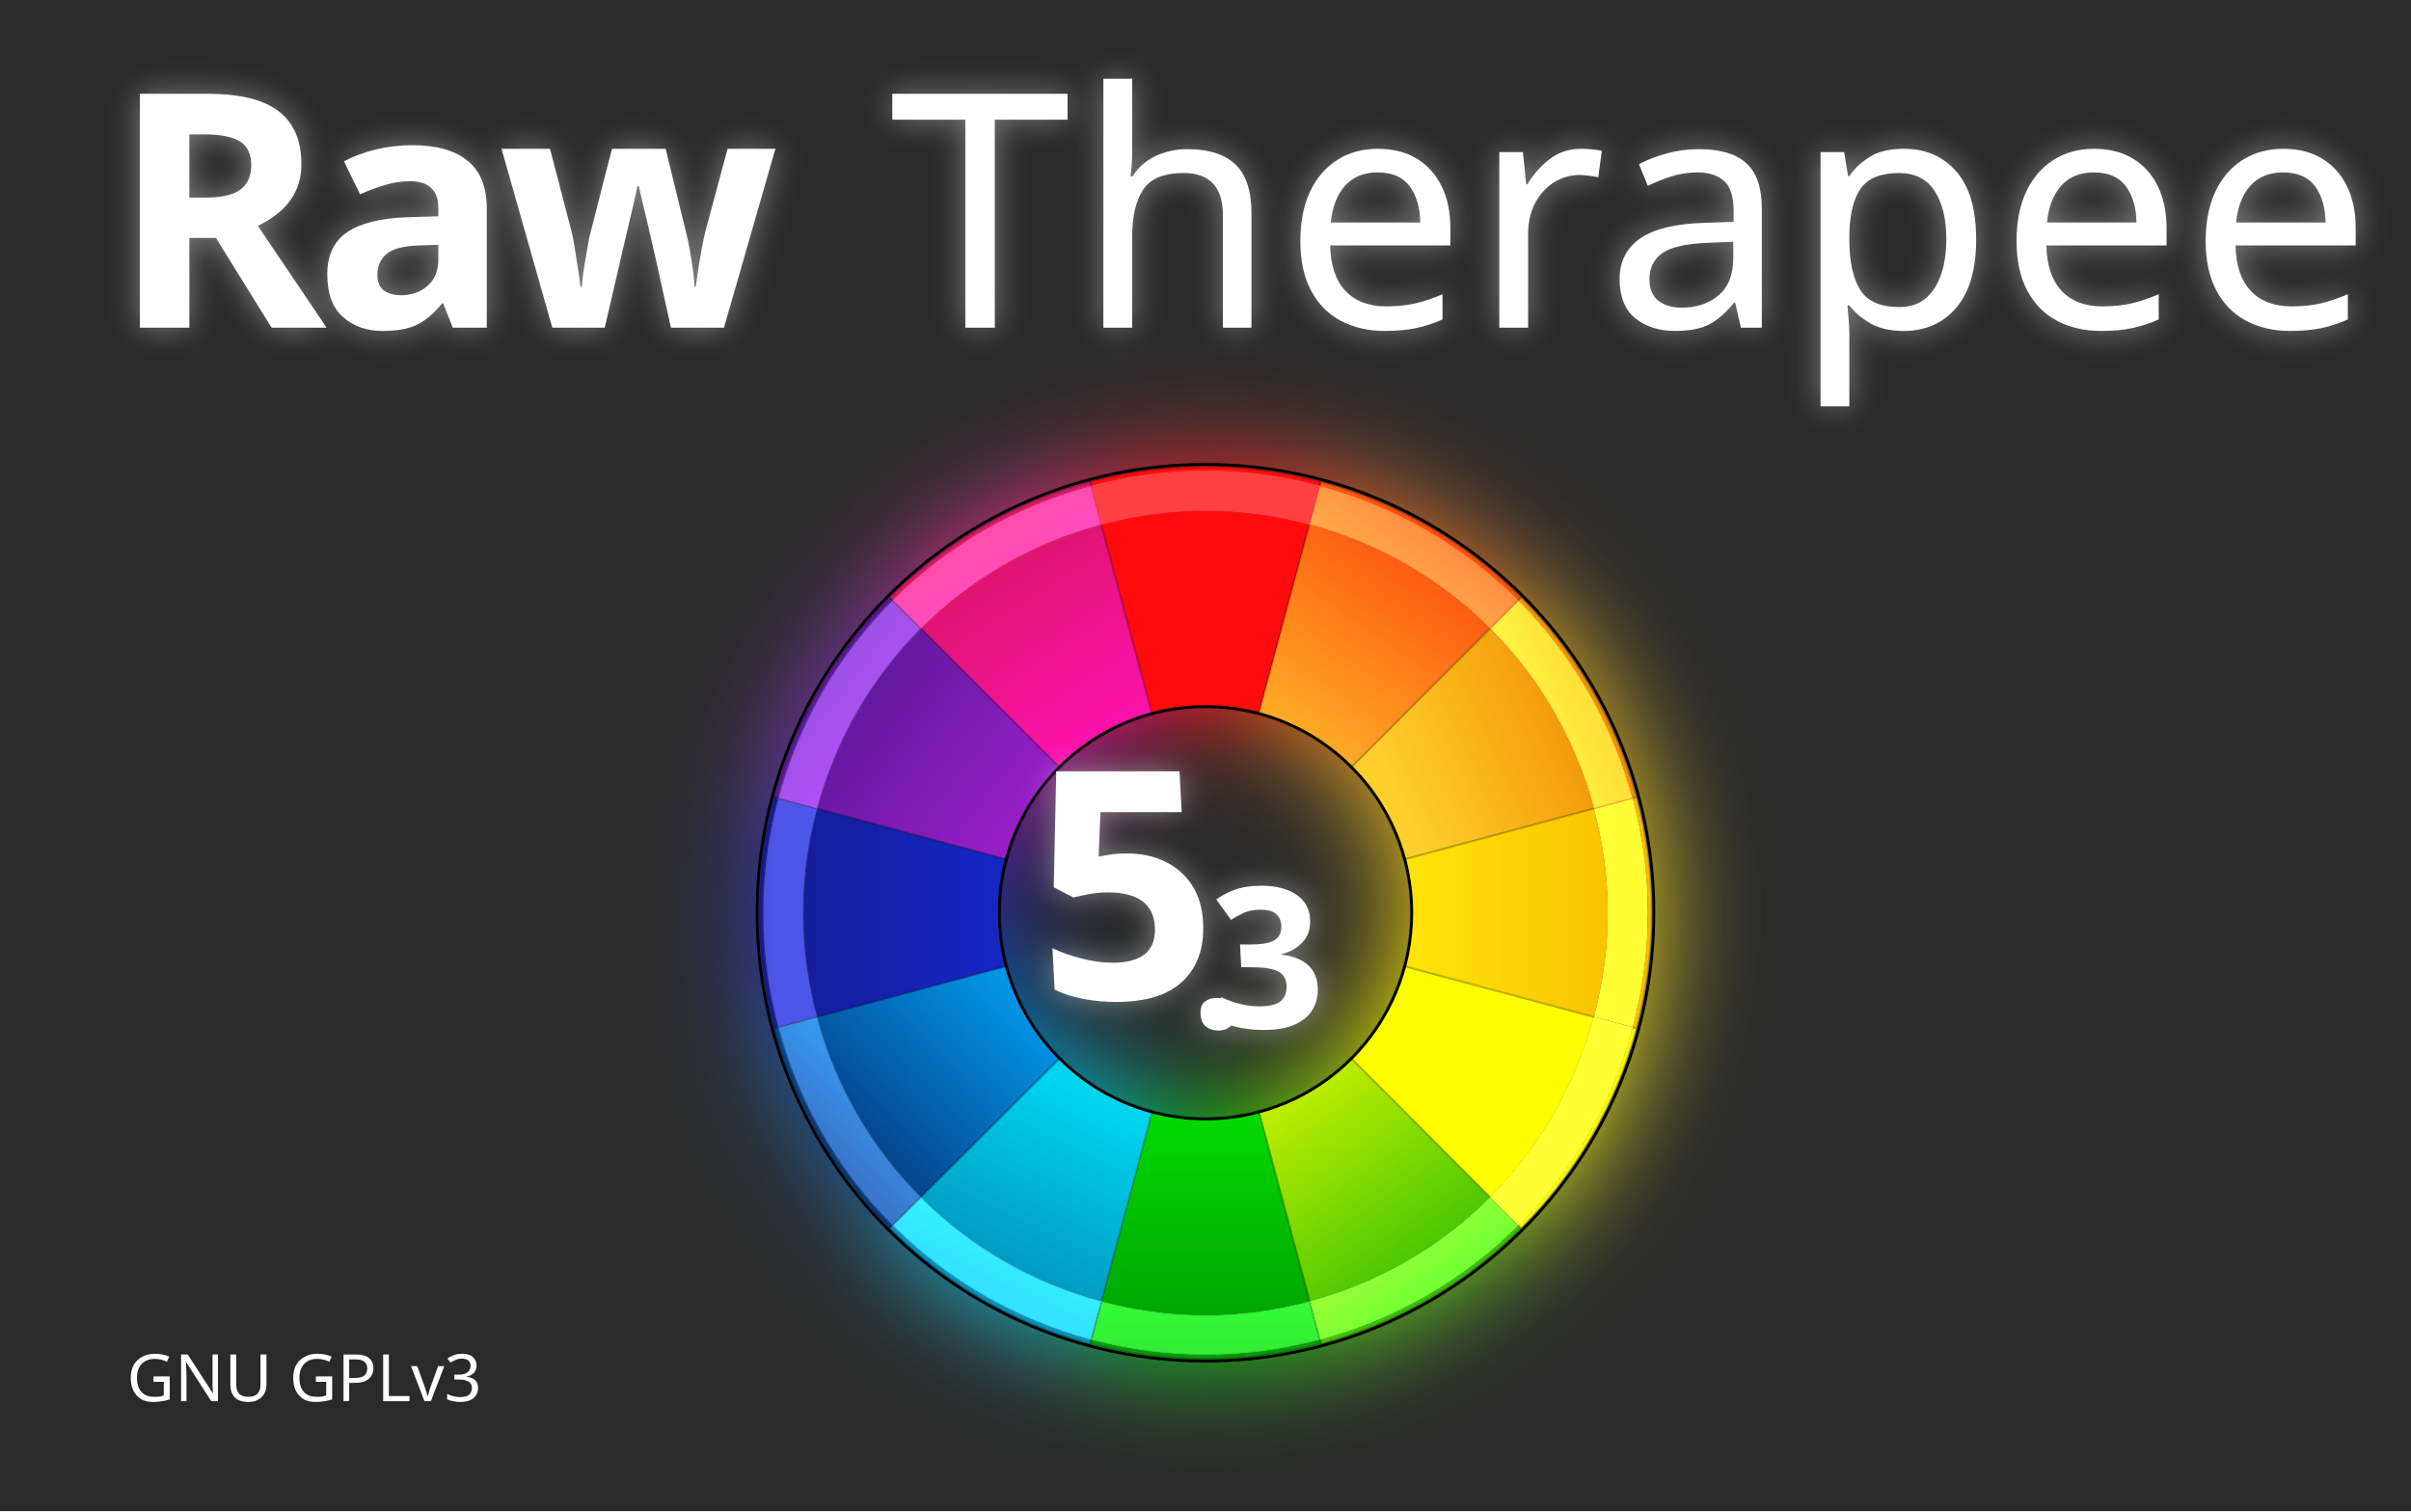
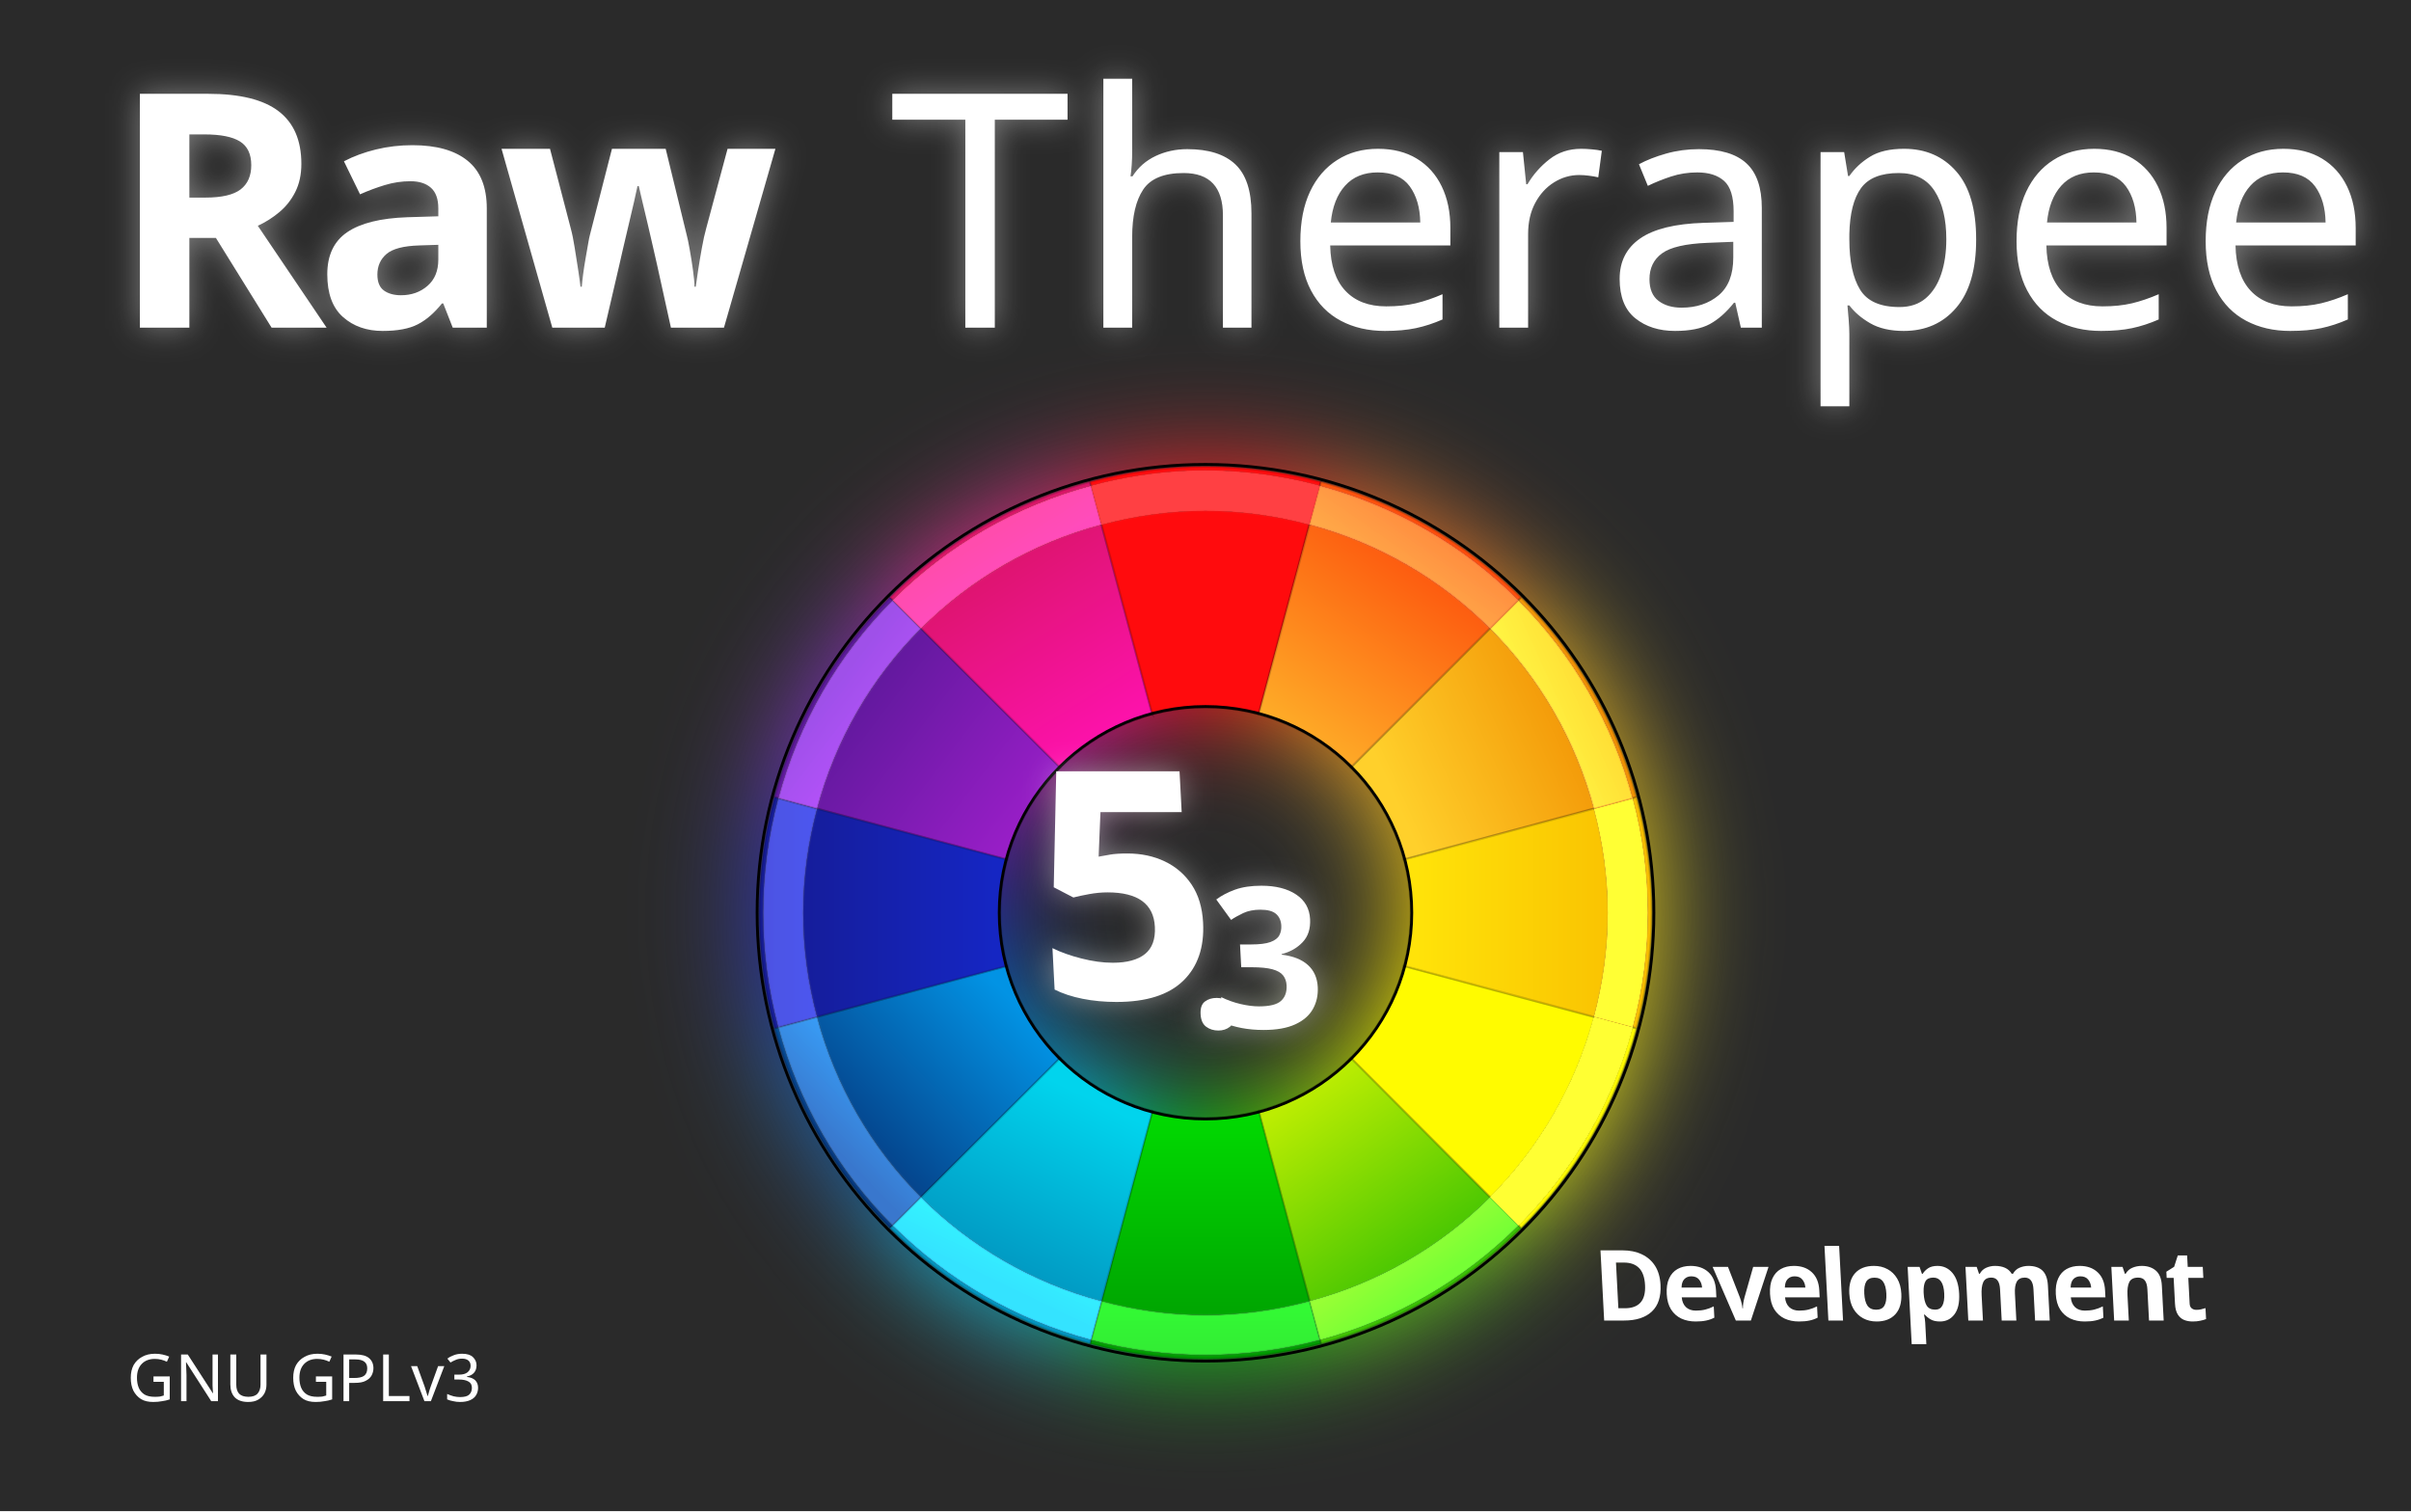
<svg xmlns="http://www.w3.org/2000/svg" xmlns:xlink="http://www.w3.org/1999/xlink" width="552" height="346" viewBox="0 0 146.05 91.546" version="1.1" id="svg783">
  <defs id="defs777">
    <filter id="filter3580" x="-0.2" y="-0.2" width="1.4" height="1.4" style="color-interpolation-filters:sRGB">
      <feGaussianBlur result="result91" stdDeviation="5" id="feGaussianBlur3582" />
      <feComposite operator="over" in="SourceGraphic" in2="result91" id="feComposite3584" />
    </filter>
    <linearGradient xlink:href="#linearGradient3962-8" id="linearGradient3697" gradientUnits="userSpaceOnUse" gradientTransform="matrix(0.9730154,0,0,0.9730154,0.02024555,6.491612)" x1="89.694" y1="102.901" x2="77.582" y2="85.401" />
    <linearGradient id="linearGradient3962-8">
      <stop id="stop3964-8" offset="0" style="stop-color:#38c102;stop-opacity:1" />
      <stop id="stop3966-8" offset="1" style="stop-color:#bced02;stop-opacity:1;" />
    </linearGradient>
    <linearGradient xlink:href="#linearGradient3954-7" id="linearGradient3699" gradientUnits="userSpaceOnUse" gradientTransform="matrix(0.9730154,0,0,0.9730154,0.02024555,6.491612)" x1="69.426" y1="109.566" x2="69.426" y2="87.778" />
    <linearGradient id="linearGradient3954-7">
      <stop id="stop3956-7" offset="0" style="stop-color:#009a01;stop-opacity:1" />
      <stop id="stop3958-6" offset="1" style="stop-color:#01d901;stop-opacity:1;" />
    </linearGradient>
    <linearGradient xlink:href="#linearGradient4002-3" id="linearGradient3701" gradientUnits="userSpaceOnUse" gradientTransform="matrix(0.9730154,0,0,0.9730154,0.02024555,6.491612)" x1="35.142" y1="47.984" x2="51.941" y2="60.841" />
    <linearGradient id="linearGradient4002-3">
      <stop id="stop4004-0" offset="0" style="stop-color:#5a1898;stop-opacity:1" />
      <stop id="stop4006-3" offset="1" style="stop-color:#971ec6;stop-opacity:1" />
    </linearGradient>
    <linearGradient xlink:href="#linearGradient4024-9" id="linearGradient3703" gradientUnits="userSpaceOnUse" gradientTransform="matrix(0.9730154,0,0,0.9730154,0.02024555,6.491612)" x1="35.907" y1="92.042" x2="51.054" y2="77.181" />
    <linearGradient id="linearGradient4024-9">
      <stop id="stop4026-2" offset="0" style="stop-color:#053980;stop-opacity:1" />
      <stop id="stop4028-5" offset="1" style="stop-color:#0293e4;stop-opacity:1;" />
    </linearGradient>
    <linearGradient xlink:href="#linearGradient4018-0" id="linearGradient3705" gradientUnits="userSpaceOnUse" gradientTransform="matrix(0.9730154,0,0,0.9730154,0.02024555,6.491612)" x1="28.166" y1="69.663" x2="49.507" y2="69.663" />
    <linearGradient id="linearGradient4018-0">
      <stop id="stop4020-5" offset="0" style="stop-color:#151b92;stop-opacity:1" />
      <stop id="stop4022-9" offset="1" style="stop-color:#1526c3;stop-opacity:1" />
    </linearGradient>
    <linearGradient xlink:href="#linearGradient3978-6" id="linearGradient3707" gradientUnits="userSpaceOnUse" gradientTransform="matrix(0.9730154,0,0,0.9730154,0.02024555,6.491612)" x1="104.454" y1="50.127" x2="85.539" y2="58.698" />
    <linearGradient id="linearGradient3978-6">
      <stop style="stop-color:#f18e01;stop-opacity:1;" offset="0" id="stop4040-9" />
      <stop id="stop3982-2" offset="1" style="stop-color:#ffd02b;stop-opacity:1;" />
    </linearGradient>
    <linearGradient xlink:href="#linearGradient3994-4" id="linearGradient3709" gradientUnits="userSpaceOnUse" gradientTransform="matrix(0.9730154,0,0,0.9730154,0.02024555,6.491612)" x1="48.471" y1="35.151" x2="59.551" y2="52.829" />
    <linearGradient id="linearGradient3994-4">
      <stop id="stop3996-7" offset="0" style="stop-color:#d91566;stop-opacity:1" />
      <stop id="stop3998-7" offset="1" style="stop-color:#fc12aa;stop-opacity:1" />
    </linearGradient>
    <linearGradient xlink:href="#linearGradient3970-4" id="linearGradient3711" gradientUnits="userSpaceOnUse" gradientTransform="matrix(0.9730154,0,0,0.9730154,0.02024555,6.491612)" x1="108.907" y1="70.388" x2="87.603" y2="70.388" />
    <linearGradient id="linearGradient3970-4">
      <stop id="stop3972-8" offset="0" style="stop-color:#f8bc00;stop-opacity:1;" />
      <stop id="stop3974-1" offset="1" style="stop-color:#ffe309;stop-opacity:1;" />
    </linearGradient>
    <linearGradient xlink:href="#linearGradient3946-8" id="linearGradient3713" gradientUnits="userSpaceOnUse" gradientTransform="matrix(0.9730154,0,0,0.9730154,0.02024555,6.491612)" x1="49.885" y1="103.258" x2="58.13" y2="86.116" />
    <linearGradient id="linearGradient3946-8">
      <stop id="stop3948-9" offset="0" style="stop-color:#0193be;stop-opacity:1;" />
      <stop id="stop3950-3" offset="1" style="stop-color:#01d4ed;stop-opacity:1;" />
    </linearGradient>
    <linearGradient xlink:href="#linearGradient3986-8" id="linearGradient3715" gradientUnits="userSpaceOnUse" gradientTransform="matrix(0.9730154,0,0,0.9730154,0.02024555,6.491612)" x1="90.159" y1="35.44" x2="77.582" y2="53.59" />
    <linearGradient id="linearGradient3986-8">
      <stop id="stop3988-0" offset="0" style="stop-color:#fd4c0b;stop-opacity:1" />
      <stop id="stop3990-2" offset="1" style="stop-color:#feab27;stop-opacity:1;" />
    </linearGradient>
    <filter id="filter4905" x="0" y="0" width="1" height="1" style="color-interpolation-filters:sRGB">
      <feFlood id="feFlood4907" result="result1" flood-opacity="0" flood-color="rgb(255,255,255)" />
      <feBlend id="feBlend4909" in2="SourceGraphic" mode="normal" result="result2" />
      <feComposite id="feComposite4911" in2="SourceGraphic" k2="1.2" operator="arithmetic" result="result3" k1="0" k4="0.2" k3="0" />
      <feComposite id="feComposite4913" in2="SourceGraphic" operator="in" />
    </filter>
    <linearGradient xlink:href="#linearGradient3962-8" id="linearGradient3677" gradientUnits="userSpaceOnUse" gradientTransform="matrix(0.9799792,0,0,0.9799792,-15.63941,-144.6801)" x1="89.694" y1="102.901" x2="77.582" y2="85.401" />
    <linearGradient xlink:href="#linearGradient3954-7" id="linearGradient3679" gradientUnits="userSpaceOnUse" gradientTransform="matrix(0.9799792,0,0,0.9799792,-15.63941,-144.6801)" x1="69.426" y1="109.566" x2="69.426" y2="87.778" />
    <linearGradient xlink:href="#linearGradient4002-3" id="linearGradient3681" gradientUnits="userSpaceOnUse" gradientTransform="matrix(0.9799792,0,0,0.9799792,-15.63941,-144.6801)" x1="35.142" y1="47.984" x2="51.941" y2="60.841" />
    <linearGradient xlink:href="#linearGradient4024-9" id="linearGradient3683" gradientUnits="userSpaceOnUse" gradientTransform="matrix(0.9799792,0,0,0.9799792,-15.63941,-144.6801)" x1="35.907" y1="92.042" x2="51.054" y2="77.181" />
    <linearGradient xlink:href="#linearGradient4018-0" id="linearGradient3685" gradientUnits="userSpaceOnUse" gradientTransform="matrix(0.9799792,0,0,0.9799792,-15.63941,-144.6801)" x1="28.166" y1="69.663" x2="49.507" y2="69.663" />
    <linearGradient xlink:href="#linearGradient3978-6" id="linearGradient3687" gradientUnits="userSpaceOnUse" gradientTransform="matrix(0.9799792,0,0,0.9799792,-15.63941,-144.6801)" x1="104.454" y1="50.127" x2="85.539" y2="58.698" />
    <linearGradient xlink:href="#linearGradient3994-4" id="linearGradient3689" gradientUnits="userSpaceOnUse" gradientTransform="matrix(0.9799792,0,0,0.9799792,-15.63941,-144.6801)" x1="48.471" y1="35.151" x2="59.551" y2="52.829" />
    <linearGradient xlink:href="#linearGradient3970-4" id="linearGradient3691" gradientUnits="userSpaceOnUse" gradientTransform="matrix(0.9799792,0,0,0.9799792,-15.63941,-144.6801)" x1="108.907" y1="70.388" x2="87.603" y2="70.388" />
    <linearGradient xlink:href="#linearGradient3946-8" id="linearGradient3693" gradientUnits="userSpaceOnUse" gradientTransform="matrix(0.9799792,0,0,0.9799792,-15.63941,-144.6801)" x1="49.885" y1="103.258" x2="58.13" y2="86.116" />
    <linearGradient xlink:href="#linearGradient3986-8" id="linearGradient3695" gradientUnits="userSpaceOnUse" gradientTransform="matrix(0.9799792,0,0,0.9799792,-15.63941,-144.6801)" x1="90.159" y1="35.44" x2="77.582" y2="53.59" />
    <filter width="1.4" height="1.4" y="-0.2" x="-0.2" id="filter4749" style="color-interpolation-filters:sRGB">
      <feFlood result="flood" flood-color="rgb(255,255,255)" flood-opacity="0.4" id="feFlood4751" />
      <feComposite result="composite1" operator="in" in="flood" in2="SourceGraphic" id="feComposite4753" />
      <feGaussianBlur result="blur" stdDeviation="3.5" id="feGaussianBlur4755" />
      <feComposite result="composite2" operator="over" in="SourceGraphic" in2="blur" id="feComposite4757" />
    </filter>
    <filter width="1.4" height="1.4" y="-0.2" x="-0.2" id="filter894" style="color-interpolation-filters:sRGB">
      <feFlood result="flood" flood-color="rgb(255,255,255)" flood-opacity="0.4" id="feFlood886" />
      <feComposite result="composite1" operator="in" in="flood" in2="SourceGraphic" id="feComposite888" />
      <feGaussianBlur result="blur" stdDeviation="3.5" id="feGaussianBlur890" />
      <feComposite result="composite2" operator="over" in="SourceGraphic" in2="blur" id="feComposite892" />
    </filter>
    <filter width="1.4" height="1.4" y="-0.2" x="-0.2" id="filter904" style="color-interpolation-filters:sRGB">
      <feFlood result="flood" flood-color="rgb(255,255,255)" flood-opacity="0.4" id="feFlood896" />
      <feComposite result="composite1" operator="in" in="flood" in2="SourceGraphic" id="feComposite898" />
      <feGaussianBlur result="blur" stdDeviation="3.5" id="feGaussianBlur900" />
      <feComposite result="composite2" operator="over" in="SourceGraphic" in2="blur" id="feComposite902" />
    </filter>
    <filter width="1.4" height="1.4" y="-0.2" x="-0.2" id="filter914" style="color-interpolation-filters:sRGB">
      <feFlood result="flood" flood-color="rgb(255,255,255)" flood-opacity="0.4" id="feFlood906" />
      <feComposite result="composite1" operator="in" in="flood" in2="SourceGraphic" id="feComposite908" />
      <feGaussianBlur result="blur" stdDeviation="3.5" id="feGaussianBlur910" />
      <feComposite result="composite2" operator="over" in="SourceGraphic" in2="blur" id="feComposite912" />
    </filter>
  </defs>
  <g id="layer1" transform="translate(0,-205.4541)">
    <rect y="205.454" x="0" height="91.546" width="146.05" id="rect4747" style="fill:#2a2a2a;fill-opacity:1;fill-rule:nonzero;stroke:none;stroke-width:0.265;enable-background:new" />
    <rect style="fill:#2a2a2a;fill-opacity:1;fill-rule:nonzero;stroke:none;stroke-width:0.268;enable-background:new" id="rect7772" width="146.05" height="32.225" x="0" y="310.229" rx="3.124" ry="1.128" />
    <g id="g3717" transform="matrix(0.6837777,0,0,0.6837778,2.60151,222.1655)" style="filter:url(#filter3580);enable-background:new">
      <g id="g3490" style="display:inline;enable-background:new" transform="matrix(1.005445,0,0,1.005445,35.90337,-17.90912)">
        <path id="path3492" d="m 79.513,86.725 15.011,15.011 A 39.313,39.313 0 0 0 104.699,84.113 L 84.193,78.618 a 18.084,18.084 0 0 1 -4.681,8.107 z" style="color:#000000;fill:#fffb00;fill-opacity:1;stroke:#000000;stroke-width:0.193;stroke-miterlimit:4;stroke-dasharray:none;stroke-opacity:0.157" />
        <path id="path3494" d="m 71.406,91.406 5.495,20.506 A 39.313,39.313 0 0 0 94.524,101.737 L 79.513,86.725 a 18.084,18.084 0 0 1 -8.107,4.681 z" style="color:#000000;fill:url(#linearGradient3697);fill-opacity:1;stroke:#000000;stroke-width:0.193;stroke-miterlimit:4;stroke-dasharray:none;stroke-opacity:0.157" />
        <path id="path3496" d="m 62.045,91.406 -5.495,20.506 a 39.313,39.313 0 0 0 20.35,0 L 71.406,91.406 a 18.084,18.084 0 0 1 -9.361,0 z" style="color:#000000;fill:url(#linearGradient3699);fill-opacity:1;stroke:#000000;stroke-width:0.193;stroke-miterlimit:4;stroke-dasharray:none;stroke-opacity:0.157" />
        <path id="path3498" d="M 53.938,61.151 38.926,46.139 A 39.313,39.313 0 0 0 28.751,63.763 l 20.506,5.495 a 18.084,18.084 0 0 1 4.681,-8.107 z" style="color:#000000;fill:url(#linearGradient3701);fill-opacity:1;stroke:#000000;stroke-width:0.193;stroke-miterlimit:4;stroke-dasharray:none;stroke-opacity:0.157" />
        <path id="path3500" d="M 49.257,78.618 28.751,84.113 a 39.313,39.313 0 0 0 10.175,17.624 L 53.938,86.725 A 18.084,18.084 0 0 1 49.257,78.618 Z" style="color:#000000;fill:url(#linearGradient3703);fill-opacity:1;stroke:#000000;stroke-width:0.193;stroke-miterlimit:4;stroke-dasharray:none;stroke-opacity:0.157" />
        <path id="path3502" d="m 49.257,69.257 -20.506,-5.495 a 39.313,39.313 0 0 0 0,20.35 L 49.257,78.618 a 18.084,18.084 0 0 1 0,-9.361 z" style="color:#000000;fill:url(#linearGradient3705);fill-opacity:1;stroke:#000000;stroke-width:0.193;stroke-miterlimit:4;stroke-dasharray:none;stroke-opacity:0.157" />
        <path id="path3504" d="m 84.193,69.257 20.506,-5.495 A 39.313,39.313 0 0 0 94.524,46.139 L 79.513,61.151 a 18.084,18.084 0 0 1 4.681,8.107 z" style="color:#000000;fill:url(#linearGradient3707);fill-opacity:1;stroke:#000000;stroke-width:0.193;stroke-miterlimit:4;stroke-dasharray:none;stroke-opacity:0.157" />
        <path id="path3506" d="M 62.045,56.47 56.55,35.964 A 39.313,39.313 0 0 0 38.926,46.139 l 15.011,15.011 a 18.084,18.084 0 0 1 8.107,-4.681 z" style="color:#000000;fill:url(#linearGradient3709);fill-opacity:1;stroke:#000000;stroke-width:0.193;stroke-miterlimit:4;stroke-dasharray:none;stroke-opacity:0.157" />
        <path id="path3508" d="m 71.406,56.47 5.495,-20.506 a 39.313,39.313 0 0 0 -20.35,0 l 5.495,20.506 a 18.084,18.084 0 0 1 9.361,0 z" style="color:#000000;fill:#ff0b0d;fill-opacity:1;stroke:#000000;stroke-width:0.193;stroke-miterlimit:4;stroke-dasharray:none;stroke-opacity:0.157" />
        <path id="path3510" d="m 84.193,78.618 20.506,5.494 a 39.313,39.313 0 0 0 0,-20.35 l -20.506,5.495 a 18.084,18.084 0 0 1 0,9.361 z" style="color:#000000;fill:url(#linearGradient3711);fill-opacity:1;stroke:#000000;stroke-width:0.193;stroke-miterlimit:4;stroke-dasharray:none;stroke-opacity:0.157" />
        <path id="path3512" d="m 53.938,86.725 -15.011,15.011 a 39.313,39.313 0 0 0 17.624,10.175 L 62.045,91.406 A 18.084,18.084 0 0 1 53.938,86.725 Z" style="color:#000000;fill:url(#linearGradient3713);fill-opacity:1;stroke:#000000;stroke-width:0.193;stroke-miterlimit:4;stroke-dasharray:none;stroke-opacity:0.157" />
        <path id="path3514" d="M 79.513,61.151 94.524,46.139 A 39.313,39.313 0 0 0 76.9,35.964 L 71.406,56.47 a 18.084,18.084 0 0 1 8.107,4.681 z" style="color:#000000;fill:url(#linearGradient3715);fill-opacity:1;stroke:#000000;stroke-width:0.193;stroke-miterlimit:4;stroke-dasharray:none;stroke-opacity:0.157" />
        <g id="g3516" transform="matrix(0.9122019,0,0,0.9122019,98.59415,6.328)">
          <path style="color:#000000;fill:none;stroke:currentColor;stroke-width:0.276;stroke-miterlimit:4" d="m 8.373,74.117 c 0,-23.919 -19.39,-43.31 -43.31,-43.31 -23.919,0 -43.31,19.39 -43.31,43.31 0,23.919 19.39,43.31 43.31,43.31 23.919,0 43.31,-19.39 43.31,-43.31 z" id="circle3518" />
          <path style="color:#000000;fill:none;stroke:currentColor;stroke-width:0.276;stroke-miterlimit:4" d="m -15.014,74.117 c 0,-11.003 -8.92,-19.922 -19.922,-19.922 -11.003,0 -19.922,8.92 -19.922,19.922 0,11.003 8.92,19.922 19.922,19.922 11.003,0 19.922,-8.92 19.922,-19.922 z" id="circle3520" />
        </g>
      </g>
      <g transform="matrix(0.990099,0,0,0.9898171,51.95926,132.4117)" style="filter:url(#filter4905)" id="g4890">
        <path style="color:#000000;fill:#fffb00;fill-opacity:1;stroke:#000000;stroke-width:0.198;stroke-miterlimit:4;stroke-dasharray:none;stroke-opacity:0.157" d="m 86.29,-67.452 c -1.654,6.2 -4.895,11.743 -9.299,16.148 l 2.551,2.551 a 39.595,39.595 0 0 0 10.239,-17.76 z" id="ID_3F-0-3-8" />
        <path style="color:#000000;fill:url(#linearGradient3677);fill-opacity:1;stroke:#000000;stroke-width:0.198;stroke-miterlimit:4;stroke-dasharray:none;stroke-opacity:0.157" d="m 76.99,-51.304 c -4.405,4.405 -9.948,7.645 -16.148,9.299 l 0.94,3.491 A 39.595,39.595 0 0 0 79.542,-48.752 Z" id="ID_41-5-5-6" />
        <path style="color:#000000;fill:url(#linearGradient3679);fill-opacity:1;stroke:#000000;stroke-width:0.198;stroke-miterlimit:4;stroke-dasharray:none;stroke-opacity:0.157" d="m 42.243,-42.004 -0.94,3.491 a 39.595,39.595 0 0 0 20.479,0 l -0.94,-3.491 c -2.967,0.792 -6.082,1.242 -9.299,1.242 -3.217,0 -6.332,-0.45 -9.299,-1.242 z" id="ID_42-1-7-3" />
        <path style="color:#000000;fill:url(#linearGradient3681);fill-opacity:1;stroke:#000000;stroke-width:0.198;stroke-miterlimit:4;stroke-dasharray:none;stroke-opacity:0.157" d="m 23.544,-104.75 a 39.595,39.595 0 0 0 -10.239,17.76 l 3.491,0.94 c 1.654,-6.2 4.895,-11.743 9.299,-16.148 z" id="ID_43-1-7-4" />
        <path style="color:#000000;fill:url(#linearGradient3683);fill-opacity:1;stroke:#000000;stroke-width:0.198;stroke-miterlimit:4;stroke-dasharray:none;stroke-opacity:0.157" d="m 16.796,-67.452 -3.491,0.94 a 39.595,39.595 0 0 0 10.239,17.76 l 2.551,-2.551 c -4.405,-4.405 -7.645,-9.948 -9.299,-16.148 z" id="ID_44-0-3-7" />
        <path style="color:#000000;fill:url(#linearGradient3685);fill-opacity:1;stroke:#000000;stroke-width:0.198;stroke-miterlimit:4;stroke-dasharray:none;stroke-opacity:0.157" d="m 13.304,-86.99 a 39.595,39.595 0 0 0 0,20.479 l 3.491,-0.94 c -0.792,-2.967 -1.242,-6.082 -1.242,-9.299 0,-3.217 0.45,-6.332 1.242,-9.299 z" id="ID_45-8-3-6" />
        <path style="color:#000000;fill:url(#linearGradient3687);fill-opacity:1;stroke:#000000;stroke-width:0.198;stroke-miterlimit:4;stroke-dasharray:none;stroke-opacity:0.157" d="m 79.542,-104.75 -2.551,2.551 c 4.405,4.405 7.645,9.948 9.299,16.148 l 3.491,-0.94 A 39.595,39.595 0 0 0 79.542,-104.75 Z" id="ID_46-5-2-6" />
        <path style="color:#000000;fill:url(#linearGradient3689);fill-opacity:1;stroke:#000000;stroke-width:0.198;stroke-miterlimit:4;stroke-dasharray:none;stroke-opacity:0.157" d="m 41.303,-114.989 a 39.595,39.595 0 0 0 -17.76,10.239 l 2.551,2.551 c 4.405,-4.405 9.948,-7.645 16.148,-9.299 z" id="ID_47-0-0-2" />
        <path style="color:#000000;fill:#ff0b0d;fill-opacity:1;stroke:#000000;stroke-width:0.198;stroke-miterlimit:4;stroke-dasharray:none;stroke-opacity:0.157" d="m 50.032,-116.332 a 39.595,39.595 0 0 0 -8.729,1.343 l 0.94,3.491 c 2.967,-0.792 6.082,-1.242 9.299,-1.242 3.217,0 6.332,0.45 9.299,1.242 l 0.94,-3.491 a 39.595,39.595 0 0 0 -11.75,-1.343 z" id="ID_48-6-74-3" />
        <path style="color:#000000;fill:url(#linearGradient3691);fill-opacity:1;stroke:#000000;stroke-width:0.198;stroke-miterlimit:4;stroke-dasharray:none;stroke-opacity:0.157" d="m 89.781,-86.99 -3.491,0.94 c 0.792,2.967 1.242,6.082 1.242,9.299 0,3.217 -0.45,6.332 -1.242,9.299 l 3.491,0.94 a 39.595,39.595 0 0 0 0,-20.479 z" id="ID_49-4-7-6" />
        <path style="color:#000000;fill:url(#linearGradient3693);fill-opacity:1;stroke:#000000;stroke-width:0.198;stroke-miterlimit:4;stroke-dasharray:none;stroke-opacity:0.157" d="m 26.095,-51.304 -2.551,2.551 a 39.595,39.595 0 0 0 17.76,10.239 l 0.94,-3.491 c -6.2,-1.654 -11.743,-4.895 -16.148,-9.299 z" id="ID_4A-6-6-4" />
        <path style="color:#000000;fill:url(#linearGradient3695);fill-opacity:1;stroke:#000000;stroke-width:0.198;stroke-miterlimit:4;stroke-dasharray:none;stroke-opacity:0.157" d="m 61.782,-114.989 -0.94,3.491 c 6.2,1.654 11.743,4.895 16.148,9.299 l 2.551,-2.551 A 39.595,39.595 0 0 0 61.782,-114.989 Z" id="ID_51-2-8-1" />
        <path style="color:#000000;fill:none;stroke:none;stroke-width:1.067" d="m 91.333,-76.751 c 0,-21.975 -17.815,-39.79 -39.79,-39.79 -21.975,0 -39.79,17.815 -39.79,39.79 0,21.975 17.815,39.79 39.79,39.79 21.975,0 39.79,-17.815 39.79,-39.79 z" id="ID_3F-5-8-8-5" />
      </g>
    </g>
    <flowRoot transform="matrix(0.2513191,0,0,0.2513191,-9.771329,274.7418)" xml:space="preserve" id="flowRoot3757" style="font-style:normal;font-variant:normal;font-weight:normal;font-stretch:normal;font-size:12.8px;line-height:0.01%;font-family:OxygenSans;-inkscape-font-specification:OxygenSans;text-align:justify;letter-spacing:0px;word-spacing:0px;text-anchor:start;fill:#ffffff;fill-opacity:1;stroke:none;stroke-width:1.067;enable-background:new">
      <flowRegion id="flowRegion3759" style="stroke-width:1.067">
        <rect id="rect3761" width="272.376" height="110.203" x="50.107" y="149.192" style="font-style:normal;font-variant:normal;font-weight:normal;font-stretch:normal;font-size:10.667px;font-family:OxygenSans;-inkscape-font-specification:OxygenSans;text-align:justify;text-anchor:start;fill:#ffffff;fill-opacity:1;stroke-width:1.138" />
      </flowRegion>
      <flowPara id="flowPara3763" style="font-style:normal;font-variant:normal;font-weight:normal;font-stretch:normal;font-size:8.533px;line-height:1.25;font-family:OxygenSans;-inkscape-font-specification:OxygenSans;text-align:justify;text-anchor:start;fill:#ffffff;fill-opacity:1;stroke-width:1.067">Apply glow effects using filters. You might need to ungroup the circle elements before applying. You can change the flood color of the "ring shadow" effect to make it white if you want to make the logo usable on a dark background.</flowPara>
      <flowPara style="font-style:normal;font-variant:normal;font-weight:normal;font-stretch:normal;font-size:8.533px;line-height:1.25;font-family:OxygenSans;-inkscape-font-specification:OxygenSans;text-align:justify;text-anchor:start;fill:#ffffff;fill-opacity:1;stroke-width:1.067" id="flowPara3676"> </flowPara>
      <flowPara style="font-style:normal;font-variant:normal;font-weight:normal;font-stretch:normal;font-size:8.533px;line-height:1.25;font-family:OxygenSans;-inkscape-font-specification:OxygenSans;text-align:justify;text-anchor:start;fill:#ffffff;fill-opacity:1;stroke-width:1.067" id="flowPara4320">For logo specifics, refer to rt_logo.svg</flowPara>
    </flowRoot>
    <flowRoot transform="matrix(0.2513191,0,0,0.2513191,-9.771329,274.7418)" style="font-style:normal;font-variant:normal;font-weight:normal;font-stretch:normal;font-size:12.8px;line-height:0.01%;font-family:OxygenSans;-inkscape-font-specification:OxygenSans;text-align:justify;letter-spacing:0px;word-spacing:0px;text-anchor:start;fill:#ffffff;fill-opacity:1;stroke:none;stroke-width:1.067;enable-background:new" id="flowRoot11563" xml:space="preserve">
      <flowRegion id="flowRegion11565" style="stroke-width:1.067">
        <rect style="font-style:normal;font-variant:normal;font-weight:normal;font-stretch:normal;font-size:10.667px;font-family:OxygenSans;-inkscape-font-specification:OxygenSans;text-align:justify;text-anchor:start;fill:#ffffff;fill-opacity:1;stroke-width:1.138" y="149.192" x="335.974" height="110.203" width="272.376" id="rect11567" />
      </flowRegion>
      <flowPara style="font-style:normal;font-variant:normal;font-weight:normal;font-stretch:normal;font-size:8.533px;line-height:1.25;font-family:OxygenSans;-inkscape-font-specification:OxygenSans;text-align:justify;text-anchor:start;fill:#ffffff;fill-opacity:1;stroke-width:1.067" id="flowPara4343">"Raw": font ITC Eras Std Ultra, appears in Inkscape as</flowPara>
      <flowPara style="font-style:normal;font-variant:normal;font-weight:normal;font-stretch:normal;font-size:8.533px;line-height:1.25;font-family:OxygenSans;-inkscape-font-specification:OxygenSans;text-align:justify;text-anchor:start;fill:#ffffff;fill-opacity:1;stroke-width:1.067" id="flowPara4357">  ITC Eras Standard - Ultra-Bold,</flowPara>
      <flowPara style="font-style:normal;font-variant:normal;font-weight:normal;font-stretch:normal;font-size:8.533px;line-height:1.25;font-family:OxygenSans;-inkscape-font-specification:OxygenSans;text-align:justify;text-anchor:start;fill:#ffffff;fill-opacity:1;stroke-width:1.067" id="flowPara4345">  60pt, -3px spacing between characters.</flowPara>
      <flowPara style="font-style:normal;font-variant:normal;font-weight:normal;font-stretch:normal;font-size:8.533px;line-height:1.25;font-family:OxygenSans;-inkscape-font-specification:OxygenSans;text-align:justify;text-anchor:start;fill:#ffffff;fill-opacity:1;stroke-width:1.067" id="flowPara4347">"Therapee": font ITC Eras Std Medium, appears in Inkscape as</flowPara>
      <flowPara style="font-style:normal;font-variant:normal;font-weight:normal;font-stretch:normal;font-size:8.533px;line-height:1.25;font-family:OxygenSans;-inkscape-font-specification:OxygenSans;text-align:justify;text-anchor:start;fill:#ffffff;fill-opacity:1;stroke-width:1.067" id="flowPara4361">  ITC Eras Standard - Medium,</flowPara>
      <flowPara style="font-style:normal;font-variant:normal;font-weight:normal;font-stretch:normal;font-size:8.533px;line-height:1.25;font-family:OxygenSans;-inkscape-font-specification:OxygenSans;text-align:justify;text-anchor:start;fill:#ffffff;fill-opacity:1;stroke-width:1.067" id="flowPara4349">  60pt, +1px spacing between characters.</flowPara>
      <flowPara style="font-style:normal;font-variant:normal;font-weight:normal;font-stretch:normal;font-size:8.533px;line-height:1.25;font-family:OxygenSans;-inkscape-font-specification:OxygenSans;text-align:justify;text-anchor:start;fill:#ffffff;fill-opacity:1;stroke-width:1.067" id="flowPara4351">Version: font ITC Eras Std Bold, appears in Inkscape as</flowPara>
      <flowPara style="font-style:normal;font-variant:normal;font-weight:normal;font-stretch:normal;font-size:8.533px;line-height:1.25;font-family:OxygenSans;-inkscape-font-specification:OxygenSans;text-align:justify;text-anchor:start;fill:#ffffff;fill-opacity:1;stroke-width:1.067" id="flowPara4365">  ITC Eras Standard - Bold,</flowPara>
      <flowPara style="font-style:normal;font-variant:normal;font-weight:normal;font-stretch:normal;font-size:8.533px;line-height:1.25;font-family:OxygenSans;-inkscape-font-specification:OxygenSans;text-align:justify;text-anchor:start;fill:#ffffff;fill-opacity:1;stroke-width:1.067" id="flowPara4353">  64pt, skewed -3°.</flowPara>
    </flowRoot>
    <text xml:space="preserve" style="font-style:normal;font-variant:normal;font-weight:500;font-stretch:normal;font-size:3.217px;line-height:0%;font-family:Salter;-inkscape-font-specification:'Salter Medium';letter-spacing:0px;word-spacing:0px;fill:#000000;fill-opacity:1;stroke:none;stroke-width:0.268;enable-background:new" x="32.4" y="340.741" id="text11593">
      <tspan id="tspan11595" x="32.4" y="340.741" style="font-style:normal;font-variant:normal;font-weight:normal;font-stretch:normal;font-size:1.608px;line-height:1.25;font-family:OxygenSans;-inkscape-font-specification:OxygenSans;letter-spacing:0.268px;fill:#ffcc00;fill-opacity:1;stroke-width:0.268">RawTherapee splash screen design version 1.1 from 2017-01-28 | www.rawtherapee.com</tspan>
    </text>
    <text xml:space="preserve" style="font-style:normal;font-variant:normal;font-weight:800;font-stretch:normal;line-height:0%;font-family:'ITC Eras Std';-inkscape-font-specification:'ITC Eras Std Ultra-Bold';letter-spacing:0px;word-spacing:0px;fill:#ffffff;fill-opacity:1;stroke:none;stroke-width:1px;stroke-linecap:butt;stroke-linejoin:miter;stroke-opacity:1;filter:url(#filter4749);enable-background:new" x="61.725" y="-157.966" id="text3655" transform="matrix(0.2645833,0,0,0.2645834,-9.644106,267.0997)">
      <tspan id="tspan3657" x="61.725" y="-157.966" style="font-size:75px;line-height:1.25;letter-spacing:-3px;word-spacing:0px" dx="0">Raw</tspan>
    </text>
    <text xml:space="preserve" style="font-style:normal;font-variant:normal;font-weight:500;font-stretch:normal;line-height:0%;font-family:'ITC Eras Std';-inkscape-font-specification:'ITC Eras Std Medium';letter-spacing:1px;word-spacing:0px;fill:#ffffff;fill-opacity:1;stroke:none;stroke-width:1px;stroke-linecap:butt;stroke-linejoin:miter;stroke-opacity:1;filter:url(#filter4749);enable-background:new" x="239.993" y="-157.966" id="text3659" transform="matrix(0.2645833,0,0,0.2645834,-9.644106,267.0997)">
      <tspan id="tspan3661" x="239.993" y="-157.966" style="font-size:75px;line-height:1.25;letter-spacing:1px">Therapee</tspan>
    </text>
    <text xml:space="preserve" style="font-style:normal;font-variant:normal;font-weight:500;font-stretch:normal;font-size:3.175px;line-height:0%;font-family:'ITC Eras Std';-inkscape-font-specification:'ITC Eras Std Medium';letter-spacing:0px;word-spacing:0px;fill:#ffffff;fill-opacity:1;stroke:none;stroke-width:0.265px;stroke-linecap:butt;stroke-linejoin:miter;stroke-opacity:1;enable-background:new" x="7.687" y="290.342" id="text3683">
      <tspan id="tspan3685" x="7.687" y="290.342" style="font-size:3.969px;line-height:1.25;stroke-width:0.265px">GNU GPLv3</tspan>
    </text>
    <text xml:space="preserve" style="font-style:normal;font-weight:normal;line-height:0%;font-family:sans-serif;letter-spacing:0px;word-spacing:0px;fill:#ffffff;fill-opacity:1;stroke:none;stroke-width:1px;stroke-linecap:butt;stroke-linejoin:miter;stroke-opacity:1;filter:url(#filter4749);enable-background:new" x="283.85" y="2.237" id="text3689" transform="matrix(0.2412712,0,0.01264448,0.2412712,-5.545243,265.4241)">
      <tspan id="tspan3691" x="283.85" y="2.237" style="font-style:normal;font-variant:normal;font-weight:bold;font-stretch:normal;font-size:80px;line-height:1.25;font-family:'ITC Eras Std';-inkscape-font-specification:'ITC Eras Std Bold'">5</tspan>
    </text>
    <text transform="matrix(0.2412712,0,0.01264448,0.2412712,3.579144,267.1926)" id="text3662" y="2.237" x="283.85" style="font-style:normal;font-weight:normal;line-height:0%;font-family:sans-serif;letter-spacing:-10.281px;word-spacing:0px;fill:#ffffff;fill-opacity:1;stroke:none;stroke-width:1px;stroke-linecap:butt;stroke-linejoin:miter;stroke-opacity:1;filter:url(#filter4749);enable-background:new" xml:space="preserve">
      <tspan style="font-style:normal;font-variant:normal;font-weight:bold;font-stretch:normal;font-size:49.348px;line-height:1.25;font-family:'ITC Eras Std';-inkscape-font-specification:'ITC Eras Std Bold';letter-spacing:-10.281px" y="2.237" x="283.85" id="tspan3664">. 3</tspan>
    </text>
-     <g id="g3712" transform="matrix(0.2480469,0,0,0.2480469,42.48118,273.1232)" style="fill:#808080;enable-background:new">
-       <text xml:space="preserve" style="font-style:normal;font-weight:normal;font-size:12.8px;line-height:0%;font-family:sans-serif;text-align:end;letter-spacing:-1.067px;word-spacing:0px;text-anchor:end;fill:#808080;fill-opacity:1;stroke:none;stroke-width:1.067px;stroke-linecap:butt;stroke-linejoin:miter;stroke-opacity:1" x="596.362" y="49.721" id="text3690" transform="skewX(3)">
-         <tspan id="tspan3696" x="595.296" y="49.721" style="font-style:normal;font-variant:normal;font-weight:bold;font-stretch:normal;font-size:24px;line-height:110%;font-family:'ITC Eras Std';-inkscape-font-specification:'ITC Eras Std Bold';text-align:end;letter-spacing:-1.067px;text-anchor:end;fill:#808080;stroke-width:1.067px">Development</tspan>
+     <g id="g3712" transform="matrix(0.2480469,0,0,0.2480469,-10.28272,273.1232)" style="fill:#ffffff;enable-background:new">
+       <text xml:space="preserve" style="font-style:normal;font-weight:normal;font-size:12.8px;line-height:0%;font-family:sans-serif;text-align:end;letter-spacing:-1.067px;word-spacing:0px;text-anchor:end;fill:#ffffff;fill-opacity:1;stroke:none;stroke-width:1.067px;stroke-linecap:butt;stroke-linejoin:miter;stroke-opacity:1" x="596.362" y="49.721" id="text3690" transform="skewX(3)">
+         <tspan id="tspan3696" x="595.296" y="49.721" style="font-style:normal;font-variant:normal;font-weight:bold;font-stretch:normal;font-size:24px;line-height:110%;font-family:'ITC Eras Std';-inkscape-font-specification:'ITC Eras Std Bold';text-align:end;letter-spacing:-1.067px;text-anchor:end;fill:#ffffff;stroke-width:1.067px">Development</tspan>
      </text>
    </g>
  </g>
</svg>
